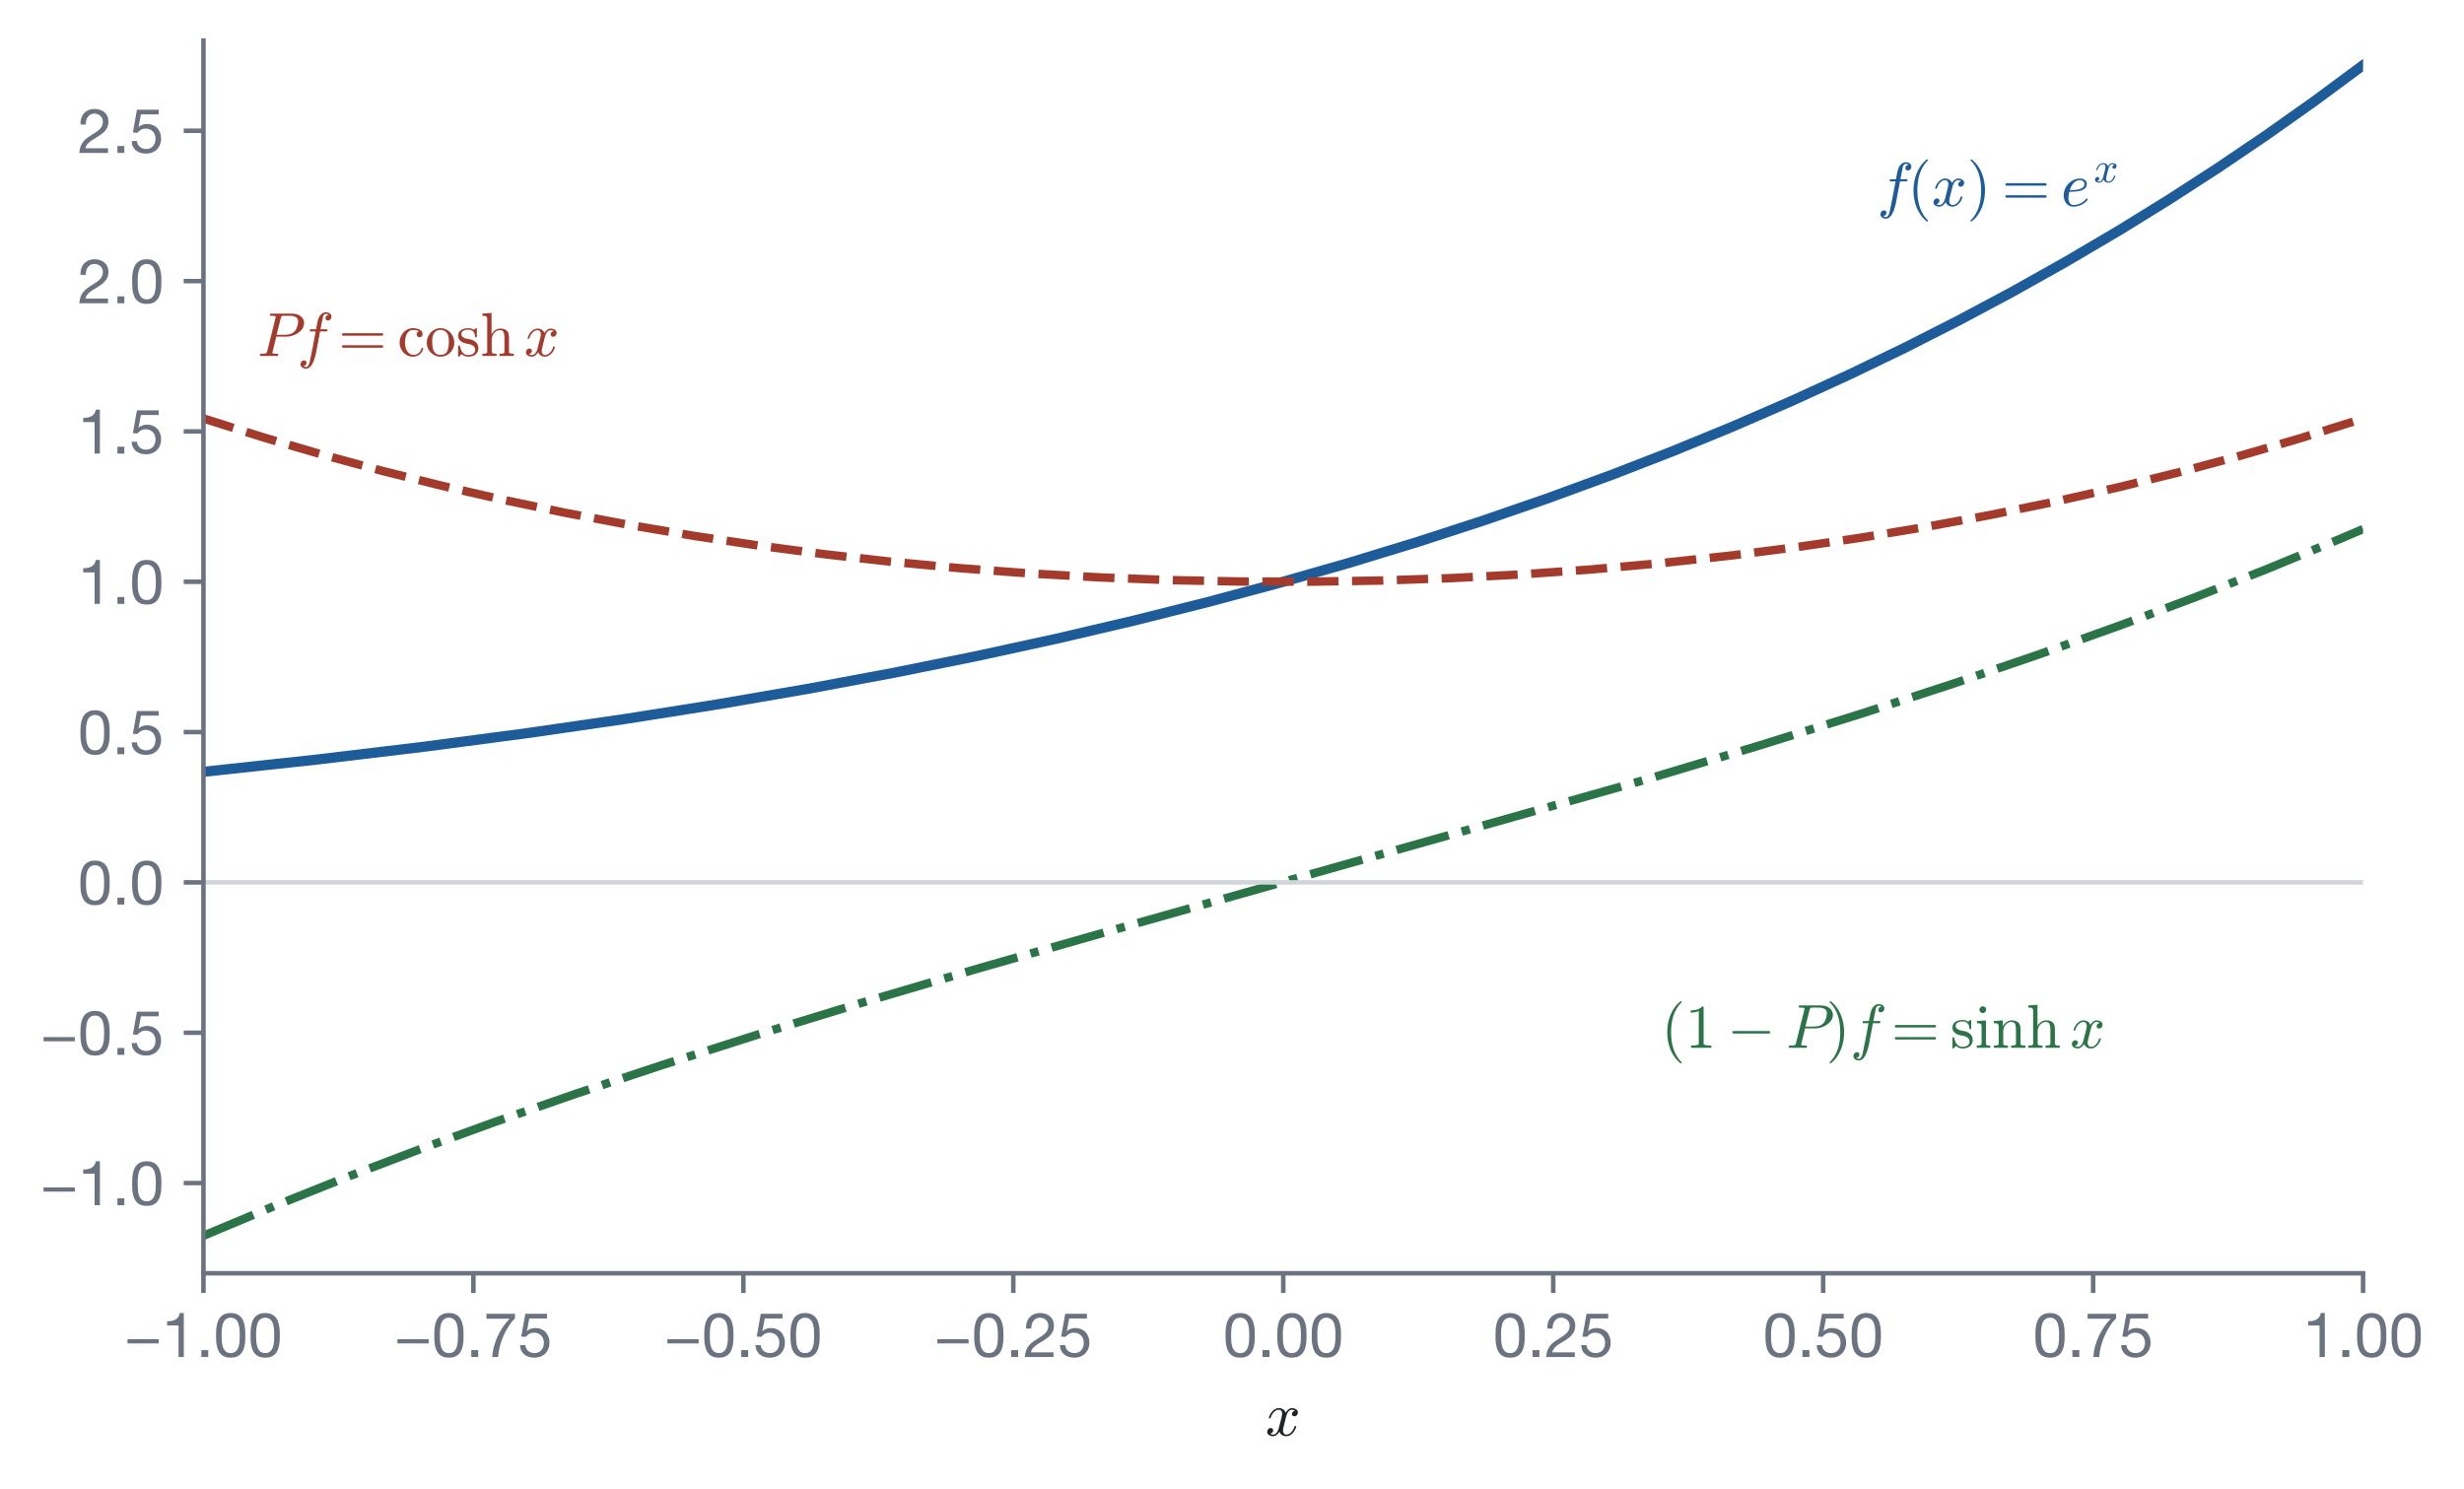
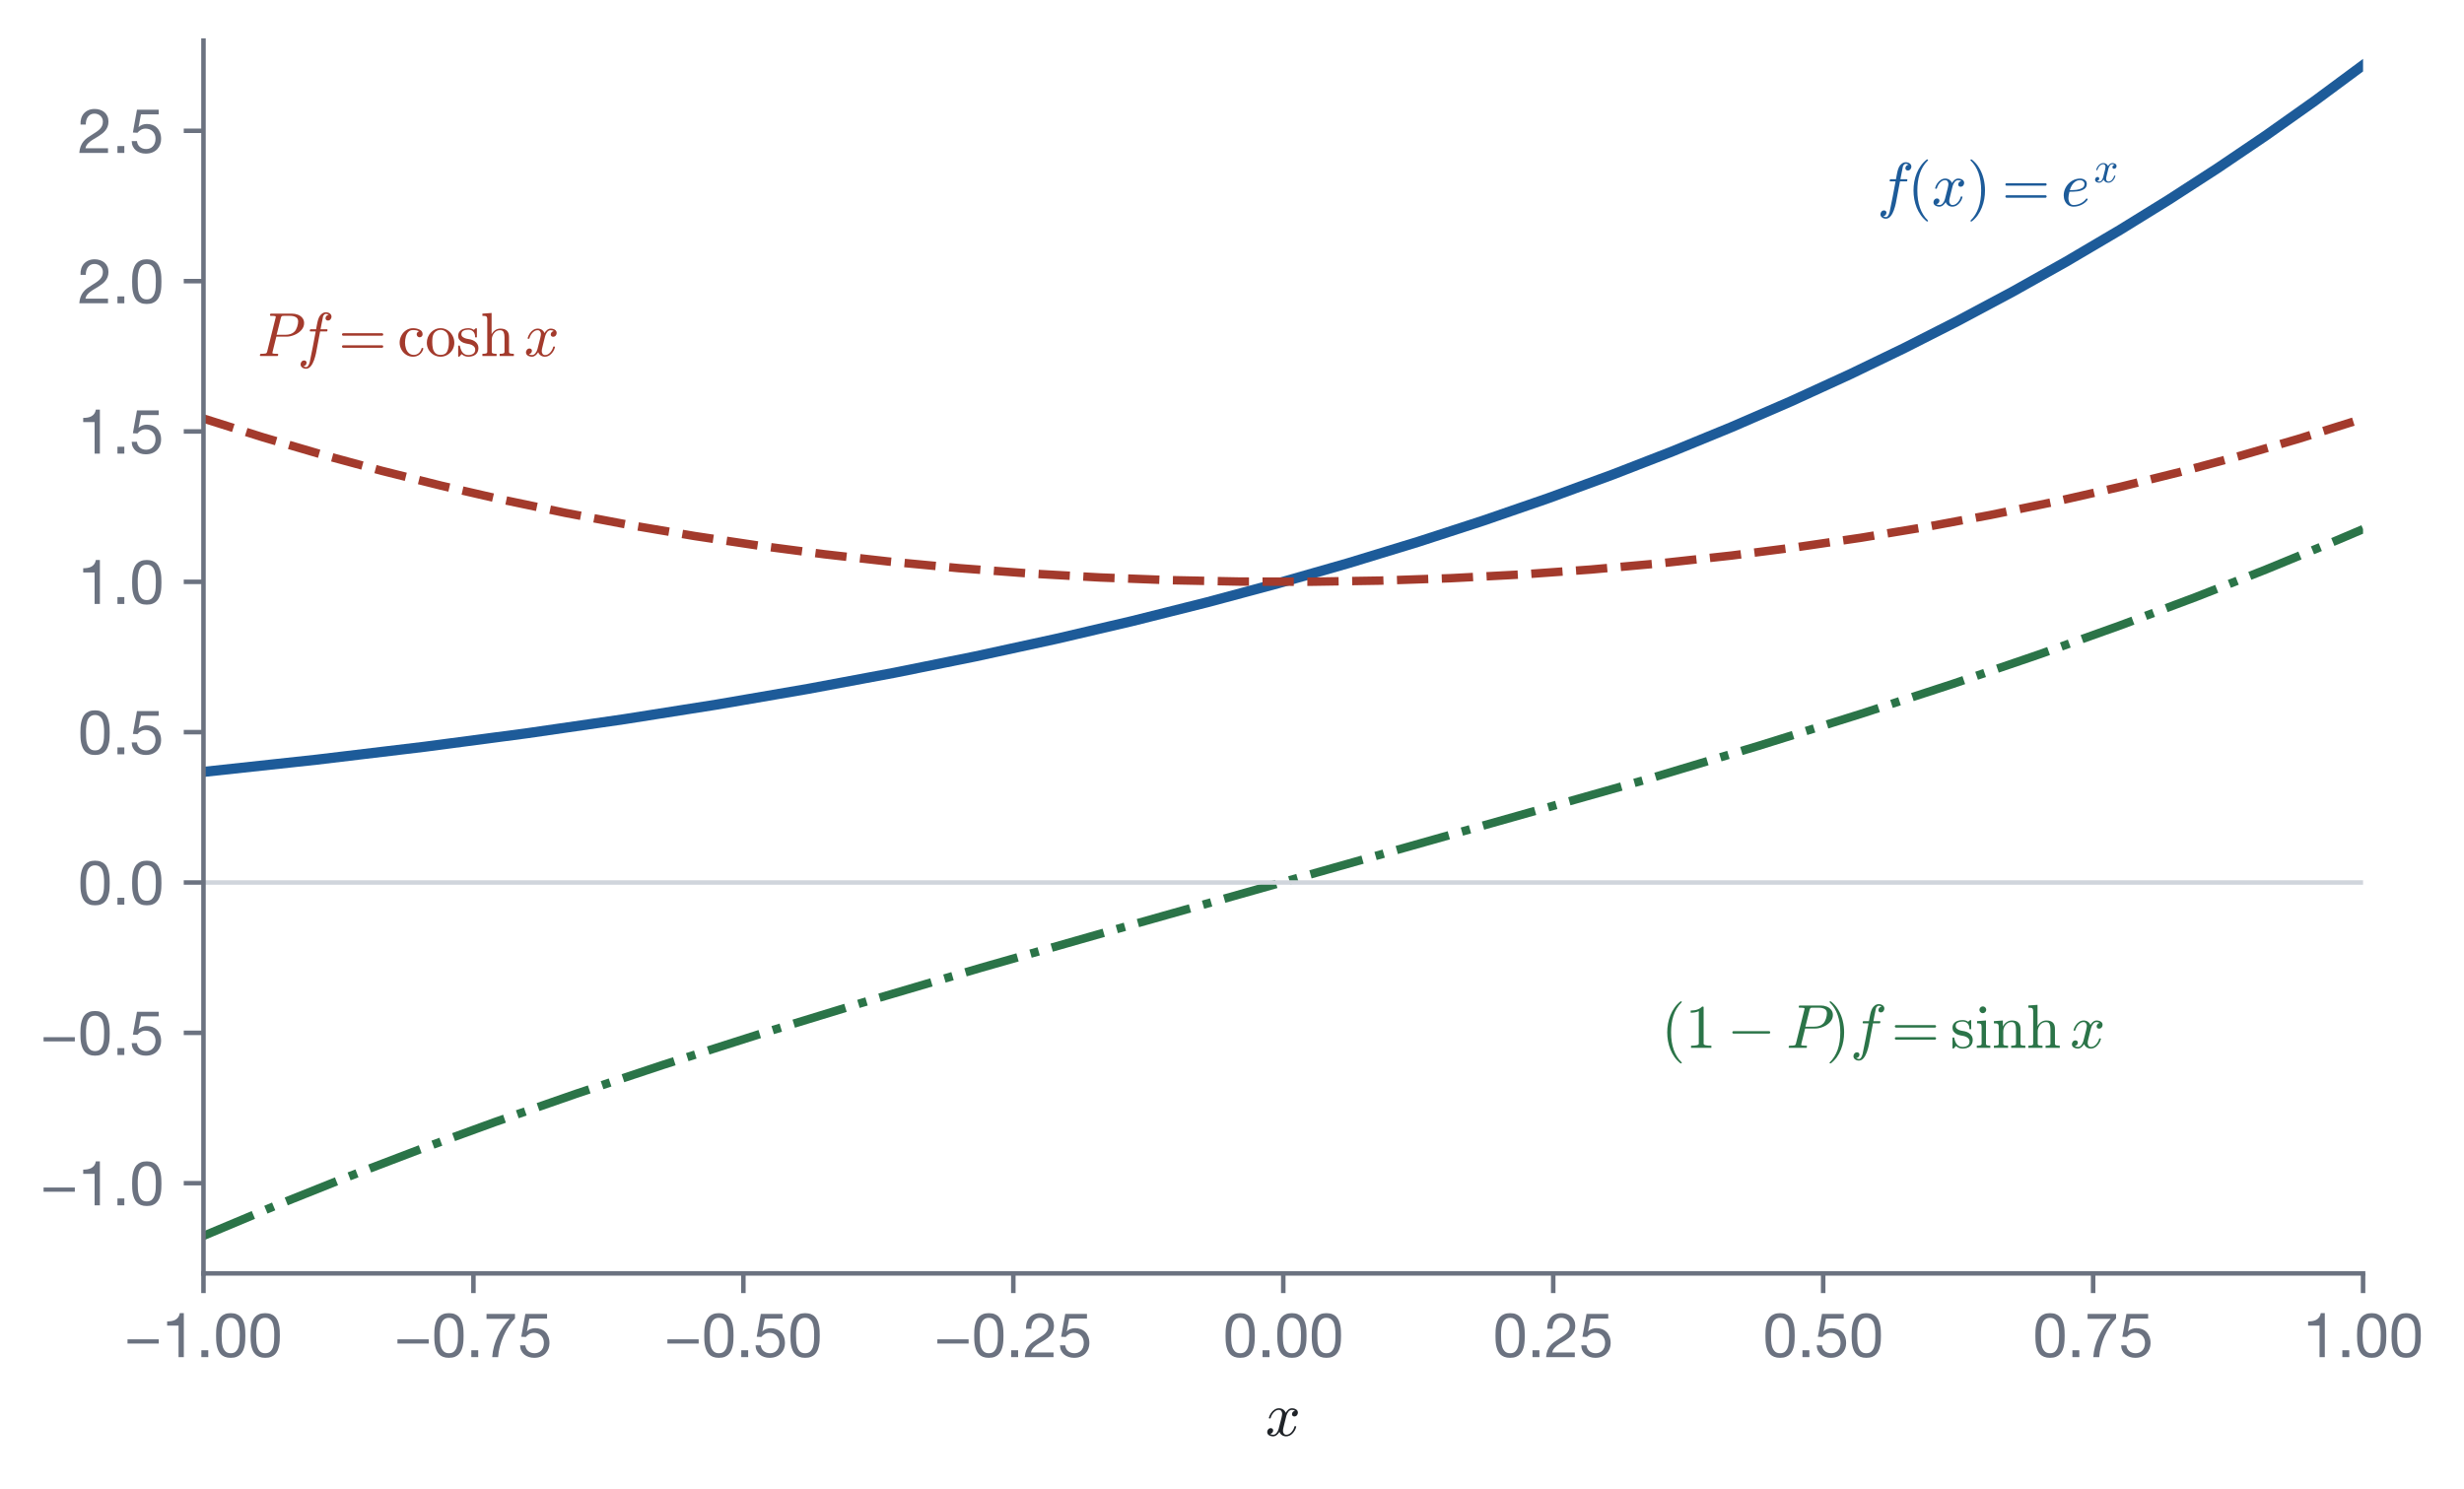
- <svg xmlns="http://www.w3.org/2000/svg" xmlns:xlink="http://www.w3.org/1999/xlink" width="437.05pt" height="264.124pt" viewBox="0 0 437.05 264.124" version="1.1">
+ <svg xmlns="http://www.w3.org/2000/svg" xmlns:xlink="http://www.w3.org/1999/xlink" width="437.005pt" height="264.124pt" viewBox="0 0 437.005 264.124" version="1.1">
  <defs>
    <style type="text/css">*{stroke-linejoin: round; stroke-linecap: butt}</style>
  </defs>
  <g id="figure_1">
    <g id="patch_1">
-       <path d="M 0 264.124  L 437.05 264.124  L 437.05 0  L 0 0  L 0 264.124  z " style="fill: none" />
+       <path d="M 0 264.124  L 437.005 264.124  L 437.005 0  L 0 0  L 0 264.124  z " style="fill: none" />
    </g>
    <g id="axes_1">
      <g id="patch_2">
-         <path d="M 36.088 225.88  L 419.148 225.88  L 419.148 7.2  L 36.088 7.2  L 36.088 225.88  z " style="fill: none" />
+         <path d="M 36.088 225.88  L 419.103 225.88  L 419.103 7.2  L 36.088 7.2  L 36.088 225.88  z " style="fill: none" />
      </g>
      <g id="matplotlib.axis_1">
        <g id="xtick_1">
          <g id="line2d_1">
            <defs>
-               <path id="m3452a5a779" d="M 0 0  L 0 3.5  " style="stroke: #6b7280; stroke-width: 0.8" />
+               <path id="m15d1d4a1ac" d="M 0 0  L 0 3.5  " style="stroke: #6b7280; stroke-width: 0.8" />
            </defs>
            <g>
-               <use xlink:href="#m3452a5a779" x="36.088" y="225.88" style="fill: #6b7280; stroke: #6b7280; stroke-width: 0.8" />
+               <use xlink:href="#m15d1d4a1ac" x="36.088" y="225.88" style="fill: #6b7280; stroke: #6b7280; stroke-width: 0.8" />
            </g>
          </g>
          <g id="text_1">
            <g style="fill: #6b7280" transform="translate(22.08648 240.7347) scale(0.11 -0.11)">
              <defs>
                <path id="HelveticaNeue-2212" d="M 307 1837  L 307 1402  L 3533 1402  L 3533 1837  L 307 1837  z " transform="scale(0.015625)" />
                <path id="HelveticaNeue-31" d="M 2278 0  L 2278 4538  L 1862 4538  Q 1818 4282 1696 4115  Q 1574 3949 1398 3853  Q 1222 3757 1004 3721  Q 787 3686 557 3686  L 557 3251  L 1734 3251  L 1734 0  L 2278 0  z " transform="scale(0.015625)" />
                <path id="HelveticaNeue-2e" d="M 531 710  L 531 0  L 1242 0  L 1242 710  L 531 710  z " transform="scale(0.015625)" />
                <path id="HelveticaNeue-30" d="M 845 2234  Q 845 2400 848 2601  Q 851 2803 880 3004  Q 909 3206 963 3398  Q 1018 3590 1123 3734  Q 1229 3878 1389 3968  Q 1549 4058 1779 4058  Q 2010 4058 2170 3968  Q 2330 3878 2435 3734  Q 2541 3590 2595 3398  Q 2650 3206 2678 3004  Q 2707 2803 2710 2601  Q 2714 2400 2714 2234  Q 2714 1978 2698 1661  Q 2682 1344 2595 1065  Q 2509 787 2317 595  Q 2125 403 1779 403  Q 1434 403 1242 595  Q 1050 787 963 1065  Q 877 1344 861 1661  Q 845 1978 845 2234  z M 269 2227  Q 269 1978 281 1709  Q 294 1440 345 1184  Q 397 928 493 701  Q 589 474 755 301  Q 922 128 1174 29  Q 1427 -70 1779 -70  Q 2138 -70 2387 29  Q 2637 128 2803 301  Q 2970 474 3066 701  Q 3162 928 3213 1184  Q 3264 1440 3277 1709  Q 3290 1978 3290 2227  Q 3290 2477 3277 2745  Q 3264 3014 3213 3270  Q 3162 3526 3066 3756  Q 2970 3987 2803 4160  Q 2637 4333 2384 4435  Q 2131 4538 1779 4538  Q 1427 4538 1174 4435  Q 922 4333 755 4160  Q 589 3987 493 3756  Q 397 3526 345 3270  Q 294 3014 281 2745  Q 269 2477 269 2227  z " transform="scale(0.015625)" />
              </defs>
              <use xlink:href="#HelveticaNeue-2212" />
              <use xlink:href="#HelveticaNeue-31" transform="translate(59.99999 0)" />
              <use xlink:href="#HelveticaNeue-2e" transform="translate(115.6 0)" />
              <use xlink:href="#HelveticaNeue-30" transform="translate(143.4 0)" />
              <use xlink:href="#HelveticaNeue-30" transform="translate(199 0)" />
            </g>
          </g>
        </g>
        <g id="xtick_2">
          <g id="line2d_2">
            <g>
-               <use xlink:href="#m3452a5a779" x="83.971" y="225.88" style="fill: #6b7280; stroke: #6b7280; stroke-width: 0.8" />
+               <use xlink:href="#m15d1d4a1ac" x="83.965" y="225.88" style="fill: #6b7280; stroke: #6b7280; stroke-width: 0.8" />
            </g>
          </g>
          <g id="text_2">
-             <g style="fill: #6b7280" transform="translate(69.96898 240.7347) scale(0.11 -0.11)">
+             <g style="fill: #6b7280" transform="translate(69.96336 240.7347) scale(0.11 -0.11)">
              <defs>
                <path id="HelveticaNeue-37" d="M 3258 3994  L 3258 4461  L 320 4461  L 320 3949  L 2701 3949  Q 2342 3571 2032 3123  Q 1722 2675 1485 2172  Q 1248 1670 1097 1123  Q 947 576 909 0  L 1517 0  Q 1549 531 1696 1094  Q 1843 1658 2076 2189  Q 2310 2720 2611 3187  Q 2912 3654 3258 3994  z " transform="scale(0.015625)" />
                <path id="HelveticaNeue-35" d="M 3008 3981  L 3008 4461  L 768 4461  L 346 2106  L 813 2080  Q 973 2272 1181 2390  Q 1389 2509 1658 2509  Q 1888 2509 2077 2432  Q 2266 2355 2400 2217  Q 2534 2080 2608 1891  Q 2682 1702 2682 1478  Q 2682 1210 2605 1008  Q 2528 806 2397 672  Q 2266 538 2090 470  Q 1914 403 1722 403  Q 1517 403 1347 464  Q 1178 525 1053 637  Q 928 749 854 899  Q 781 1050 768 1222  L 224 1222  Q 230 915 345 672  Q 461 429 659 265  Q 858 102 1117 16  Q 1376 -70 1670 -70  Q 2067 -70 2364 54  Q 2662 179 2860 390  Q 3059 602 3158 874  Q 3258 1146 3258 1434  Q 3258 1824 3142 2115  Q 3027 2406 2828 2601  Q 2630 2797 2361 2893  Q 2093 2989 1792 2989  Q 1562 2989 1328 2909  Q 1094 2829 947 2662  L 934 2675  L 1178 3981  L 3008 3981  z " transform="scale(0.015625)" />
              </defs>
              <use xlink:href="#HelveticaNeue-2212" />
              <use xlink:href="#HelveticaNeue-30" transform="translate(59.99999 0)" />
              <use xlink:href="#HelveticaNeue-2e" transform="translate(115.6 0)" />
              <use xlink:href="#HelveticaNeue-37" transform="translate(143.4 0)" />
              <use xlink:href="#HelveticaNeue-35" transform="translate(199 0)" />
            </g>
          </g>
        </g>
        <g id="xtick_3">
          <g id="line2d_3">
            <g>
-               <use xlink:href="#m3452a5a779" x="131.853" y="225.88" style="fill: #6b7280; stroke: #6b7280; stroke-width: 0.8" />
+               <use xlink:href="#m15d1d4a1ac" x="131.842" y="225.88" style="fill: #6b7280; stroke: #6b7280; stroke-width: 0.8" />
            </g>
          </g>
          <g id="text_3">
-             <g style="fill: #6b7280" transform="translate(117.8515 240.7347) scale(0.11 -0.11)">
+             <g style="fill: #6b7280" transform="translate(117.8402 240.7347) scale(0.11 -0.11)">
              <use xlink:href="#HelveticaNeue-2212" />
              <use xlink:href="#HelveticaNeue-30" transform="translate(59.99999 0)" />
              <use xlink:href="#HelveticaNeue-2e" transform="translate(115.6 0)" />
              <use xlink:href="#HelveticaNeue-35" transform="translate(143.4 0)" />
              <use xlink:href="#HelveticaNeue-30" transform="translate(199 0)" />
            </g>
          </g>
        </g>
        <g id="xtick_4">
          <g id="line2d_4">
            <g>
-               <use xlink:href="#m3452a5a779" x="179.736" y="225.88" style="fill: #6b7280; stroke: #6b7280; stroke-width: 0.8" />
+               <use xlink:href="#m15d1d4a1ac" x="179.719" y="225.88" style="fill: #6b7280; stroke: #6b7280; stroke-width: 0.8" />
            </g>
          </g>
          <g id="text_4">
-             <g style="fill: #6b7280" transform="translate(165.734 240.7347) scale(0.11 -0.11)">
+             <g style="fill: #6b7280" transform="translate(165.7171 240.7347) scale(0.11 -0.11)">
              <defs>
                <path id="HelveticaNeue-32" d="M 282 2931  L 826 2931  Q 819 3136 867 3337  Q 915 3539 1024 3699  Q 1133 3859 1302 3958  Q 1472 4058 1709 4058  Q 1888 4058 2048 4000  Q 2208 3942 2326 3833  Q 2445 3725 2515 3574  Q 2586 3424 2586 3238  Q 2586 3002 2512 2822  Q 2438 2643 2294 2489  Q 2150 2336 1932 2185  Q 1715 2035 1427 1856  Q 1190 1715 972 1555  Q 755 1395 582 1184  Q 410 973 298 688  Q 186 403 154 0  L 3117 0  L 3117 480  L 787 480  Q 826 691 950 854  Q 1075 1018 1251 1158  Q 1427 1299 1638 1424  Q 1850 1549 2061 1677  Q 2272 1811 2470 1958  Q 2669 2106 2822 2288  Q 2976 2470 3069 2700  Q 3162 2931 3162 3232  Q 3162 3552 3050 3795  Q 2938 4038 2746 4201  Q 2554 4365 2294 4451  Q 2035 4538 1741 4538  Q 1382 4538 1100 4416  Q 819 4294 630 4080  Q 442 3866 352 3571  Q 262 3277 282 2931  z " transform="scale(0.015625)" />
              </defs>
              <use xlink:href="#HelveticaNeue-2212" />
              <use xlink:href="#HelveticaNeue-30" transform="translate(59.99999 0)" />
              <use xlink:href="#HelveticaNeue-2e" transform="translate(115.6 0)" />
              <use xlink:href="#HelveticaNeue-32" transform="translate(143.4 0)" />
              <use xlink:href="#HelveticaNeue-35" transform="translate(199 0)" />
            </g>
          </g>
        </g>
        <g id="xtick_5">
          <g id="line2d_5">
            <g>
-               <use xlink:href="#m3452a5a779" x="227.618" y="225.88" style="fill: #6b7280; stroke: #6b7280; stroke-width: 0.8" />
+               <use xlink:href="#m15d1d4a1ac" x="227.596" y="225.88" style="fill: #6b7280; stroke: #6b7280; stroke-width: 0.8" />
            </g>
          </g>
          <g id="text_5">
-             <g style="fill: #6b7280" transform="translate(216.9165 240.7347) scale(0.11 -0.11)">
+             <g style="fill: #6b7280" transform="translate(216.894 240.7347) scale(0.11 -0.11)">
              <use xlink:href="#HelveticaNeue-30" />
              <use xlink:href="#HelveticaNeue-2e" transform="translate(55.59999 0)" />
              <use xlink:href="#HelveticaNeue-30" transform="translate(83.39998 0)" />
              <use xlink:href="#HelveticaNeue-30" transform="translate(139 0)" />
            </g>
          </g>
        </g>
        <g id="xtick_6">
          <g id="line2d_6">
            <g>
-               <use xlink:href="#m3452a5a779" x="275.501" y="225.88" style="fill: #6b7280; stroke: #6b7280; stroke-width: 0.8" />
+               <use xlink:href="#m15d1d4a1ac" x="275.473" y="225.88" style="fill: #6b7280; stroke: #6b7280; stroke-width: 0.8" />
            </g>
          </g>
          <g id="text_6">
-             <g style="fill: #6b7280" transform="translate(264.799 240.7347) scale(0.11 -0.11)">
+             <g style="fill: #6b7280" transform="translate(264.7709 240.7347) scale(0.11 -0.11)">
              <use xlink:href="#HelveticaNeue-30" />
              <use xlink:href="#HelveticaNeue-2e" transform="translate(55.59999 0)" />
              <use xlink:href="#HelveticaNeue-32" transform="translate(83.39998 0)" />
              <use xlink:href="#HelveticaNeue-35" transform="translate(139 0)" />
            </g>
          </g>
        </g>
        <g id="xtick_7">
          <g id="line2d_7">
            <g>
-               <use xlink:href="#m3452a5a779" x="323.383" y="225.88" style="fill: #6b7280; stroke: #6b7280; stroke-width: 0.8" />
+               <use xlink:href="#m15d1d4a1ac" x="323.35" y="225.88" style="fill: #6b7280; stroke: #6b7280; stroke-width: 0.8" />
            </g>
          </g>
          <g id="text_7">
-             <g style="fill: #6b7280" transform="translate(312.6815 240.7347) scale(0.11 -0.11)">
+             <g style="fill: #6b7280" transform="translate(312.6477 240.7347) scale(0.11 -0.11)">
              <use xlink:href="#HelveticaNeue-30" />
              <use xlink:href="#HelveticaNeue-2e" transform="translate(55.59999 0)" />
              <use xlink:href="#HelveticaNeue-35" transform="translate(83.39998 0)" />
              <use xlink:href="#HelveticaNeue-30" transform="translate(139 0)" />
            </g>
          </g>
        </g>
        <g id="xtick_8">
          <g id="line2d_8">
            <g>
-               <use xlink:href="#m3452a5a779" x="371.266" y="225.88" style="fill: #6b7280; stroke: #6b7280; stroke-width: 0.8" />
+               <use xlink:href="#m15d1d4a1ac" x="371.226" y="225.88" style="fill: #6b7280; stroke: #6b7280; stroke-width: 0.8" />
            </g>
          </g>
          <g id="text_8">
-             <g style="fill: #6b7280" transform="translate(360.564 240.7347) scale(0.11 -0.11)">
+             <g style="fill: #6b7280" transform="translate(360.5246 240.7347) scale(0.11 -0.11)">
              <use xlink:href="#HelveticaNeue-30" />
              <use xlink:href="#HelveticaNeue-2e" transform="translate(55.59999 0)" />
              <use xlink:href="#HelveticaNeue-37" transform="translate(83.39998 0)" />
              <use xlink:href="#HelveticaNeue-35" transform="translate(139 0)" />
            </g>
          </g>
        </g>
        <g id="xtick_9">
          <g id="line2d_9">
            <g>
-               <use xlink:href="#m3452a5a779" x="419.148" y="225.88" style="fill: #6b7280; stroke: #6b7280; stroke-width: 0.8" />
+               <use xlink:href="#m15d1d4a1ac" x="419.103" y="225.88" style="fill: #6b7280; stroke: #6b7280; stroke-width: 0.8" />
            </g>
          </g>
          <g id="text_9">
-             <g style="fill: #6b7280" transform="translate(408.4465 240.7347) scale(0.11 -0.11)">
+             <g style="fill: #6b7280" transform="translate(408.4015 240.7347) scale(0.11 -0.11)">
              <use xlink:href="#HelveticaNeue-31" />
              <use xlink:href="#HelveticaNeue-2e" transform="translate(55.59999 0)" />
              <use xlink:href="#HelveticaNeue-30" transform="translate(83.39998 0)" />
              <use xlink:href="#HelveticaNeue-30" transform="translate(139 0)" />
            </g>
          </g>
        </g>
        <g id="text_10">
-           <g style="fill: #1f2328" transform="translate(224.4283 254.7567) scale(0.11 -0.11)">
+           <g style="fill: #1f2328" transform="translate(224.4058 254.7567) scale(0.11 -0.11)">
            <defs>
              <path id="Cmmi10-78" d="M 500 184  Q 613 97 819 97  Q 1019 97 1172 289  Q 1325 481 1381 709  L 1672 1844  Q 1741 2153 1741 2266  Q 1741 2425 1652 2544  Q 1563 2663 1403 2663  Q 1200 2663 1022 2536  Q 844 2409 722 2214  Q 600 2019 550 1819  Q 538 1778 500 1778  L 422 1778  Q 372 1778 372 1838  L 372 1856  Q 434 2094 584 2320  Q 734 2547 951 2687  Q 1169 2828 1416 2828  Q 1650 2828 1839 2703  Q 2028 2578 2106 2363  Q 2216 2559 2386 2693  Q 2556 2828 2759 2828  Q 2897 2828 3040 2779  Q 3184 2731 3275 2631  Q 3366 2531 3366 2381  Q 3366 2219 3261 2101  Q 3156 1984 2994 1984  Q 2891 1984 2822 2050  Q 2753 2116 2753 2216  Q 2753 2350 2845 2451  Q 2938 2553 3066 2572  Q 2950 2663 2747 2663  Q 2541 2663 2389 2472  Q 2238 2281 2175 2047  L 1894 916  Q 1825 659 1825 494  Q 1825 331 1917 214  Q 2009 97 2163 97  Q 2463 97 2698 361  Q 2934 625 3009 941  Q 3022 978 3059 978  L 3138 978  Q 3163 978 3178 961  Q 3194 944 3194 922  Q 3194 916 3188 903  Q 3097 522 2806 225  Q 2516 -72 2150 -72  Q 1916 -72 1727 54  Q 1538 181 1459 397  Q 1359 209 1182 68  Q 1006 -72 806 -72  Q 669 -72 523 -23  Q 378 25 287 125  Q 197 225 197 378  Q 197 528 301 651  Q 406 775 563 775  Q 669 775 741 711  Q 813 647 813 544  Q 813 409 723 309  Q 634 209 500 184  z " transform="scale(0.015625)" />
            </defs>
            <use xlink:href="#Cmmi10-78" transform="translate(0 0.8125)" />
          </g>
        </g>
      </g>
      <g id="matplotlib.axis_2">
        <g id="ytick_1">
          <g id="line2d_10">
            <defs>
-               <path id="m0a399774ba" d="M 0 0  L -3.5 0  " style="stroke: #6b7280; stroke-width: 0.8" />
+               <path id="mdf90373b61" d="M 0 0  L -3.5 0  " style="stroke: #6b7280; stroke-width: 0.8" />
            </defs>
            <g>
-               <use xlink:href="#m0a399774ba" x="36.088" y="209.879" style="fill: #6b7280; stroke: #6b7280; stroke-width: 0.8" />
+               <use xlink:href="#mdf90373b61" x="36.088" y="209.879" style="fill: #6b7280; stroke: #6b7280; stroke-width: 0.8" />
            </g>
          </g>
          <g id="text_11">
            <g style="fill: #6b7280" transform="translate(7.2 213.8064) scale(0.11 -0.11)">
              <use xlink:href="#HelveticaNeue-2212" />
              <use xlink:href="#HelveticaNeue-31" transform="translate(59.99999 0)" />
              <use xlink:href="#HelveticaNeue-2e" transform="translate(115.6 0)" />
              <use xlink:href="#HelveticaNeue-30" transform="translate(143.4 0)" />
            </g>
          </g>
        </g>
        <g id="ytick_2">
          <g id="line2d_11">
            <g>
-               <use xlink:href="#m0a399774ba" x="36.088" y="183.211" style="fill: #6b7280; stroke: #6b7280; stroke-width: 0.8" />
+               <use xlink:href="#mdf90373b61" x="36.088" y="183.211" style="fill: #6b7280; stroke: #6b7280; stroke-width: 0.8" />
            </g>
          </g>
          <g id="text_12">
            <g style="fill: #6b7280" transform="translate(7.2 187.1381) scale(0.11 -0.11)">
              <use xlink:href="#HelveticaNeue-2212" />
              <use xlink:href="#HelveticaNeue-30" transform="translate(59.99999 0)" />
              <use xlink:href="#HelveticaNeue-2e" transform="translate(115.6 0)" />
              <use xlink:href="#HelveticaNeue-35" transform="translate(143.4 0)" />
            </g>
          </g>
        </g>
        <g id="ytick_3">
          <g id="line2d_12">
            <g>
-               <use xlink:href="#m0a399774ba" x="36.088" y="156.542" style="fill: #6b7280; stroke: #6b7280; stroke-width: 0.8" />
+               <use xlink:href="#mdf90373b61" x="36.088" y="156.542" style="fill: #6b7280; stroke: #6b7280; stroke-width: 0.8" />
            </g>
          </g>
          <g id="text_13">
            <g style="fill: #6b7280" transform="translate(13.8 160.4698) scale(0.11 -0.11)">
              <use xlink:href="#HelveticaNeue-30" />
              <use xlink:href="#HelveticaNeue-2e" transform="translate(55.59999 0)" />
              <use xlink:href="#HelveticaNeue-30" transform="translate(83.39998 0)" />
            </g>
          </g>
        </g>
        <g id="ytick_4">
          <g id="line2d_13">
            <g>
-               <use xlink:href="#m0a399774ba" x="36.088" y="129.874" style="fill: #6b7280; stroke: #6b7280; stroke-width: 0.8" />
+               <use xlink:href="#mdf90373b61" x="36.088" y="129.874" style="fill: #6b7280; stroke: #6b7280; stroke-width: 0.8" />
            </g>
          </g>
          <g id="text_14">
            <g style="fill: #6b7280" transform="translate(13.8 133.8015) scale(0.11 -0.11)">
              <use xlink:href="#HelveticaNeue-30" />
              <use xlink:href="#HelveticaNeue-2e" transform="translate(55.59999 0)" />
              <use xlink:href="#HelveticaNeue-35" transform="translate(83.39998 0)" />
            </g>
          </g>
        </g>
        <g id="ytick_5">
          <g id="line2d_14">
            <g>
-               <use xlink:href="#m0a399774ba" x="36.088" y="103.206" style="fill: #6b7280; stroke: #6b7280; stroke-width: 0.8" />
+               <use xlink:href="#mdf90373b61" x="36.088" y="103.206" style="fill: #6b7280; stroke: #6b7280; stroke-width: 0.8" />
            </g>
          </g>
          <g id="text_15">
            <g style="fill: #6b7280" transform="translate(13.8 107.1332) scale(0.11 -0.11)">
              <use xlink:href="#HelveticaNeue-31" />
              <use xlink:href="#HelveticaNeue-2e" transform="translate(55.59999 0)" />
              <use xlink:href="#HelveticaNeue-30" transform="translate(83.39998 0)" />
            </g>
          </g>
        </g>
        <g id="ytick_6">
          <g id="line2d_15">
            <g>
-               <use xlink:href="#m0a399774ba" x="36.088" y="76.538" style="fill: #6b7280; stroke: #6b7280; stroke-width: 0.8" />
+               <use xlink:href="#mdf90373b61" x="36.088" y="76.538" style="fill: #6b7280; stroke: #6b7280; stroke-width: 0.8" />
            </g>
          </g>
          <g id="text_16">
            <g style="fill: #6b7280" transform="translate(13.8 80.46491) scale(0.11 -0.11)">
              <use xlink:href="#HelveticaNeue-31" />
              <use xlink:href="#HelveticaNeue-2e" transform="translate(55.59999 0)" />
              <use xlink:href="#HelveticaNeue-35" transform="translate(83.39998 0)" />
            </g>
          </g>
        </g>
        <g id="ytick_7">
          <g id="line2d_16">
            <g>
-               <use xlink:href="#m0a399774ba" x="36.088" y="49.869" style="fill: #6b7280; stroke: #6b7280; stroke-width: 0.8" />
+               <use xlink:href="#mdf90373b61" x="36.088" y="49.869" style="fill: #6b7280; stroke: #6b7280; stroke-width: 0.8" />
            </g>
          </g>
          <g id="text_17">
            <g style="fill: #6b7280" transform="translate(13.8 53.79661) scale(0.11 -0.11)">
              <use xlink:href="#HelveticaNeue-32" />
              <use xlink:href="#HelveticaNeue-2e" transform="translate(55.59999 0)" />
              <use xlink:href="#HelveticaNeue-30" transform="translate(83.39998 0)" />
            </g>
          </g>
        </g>
        <g id="ytick_8">
          <g id="line2d_17">
            <g>
-               <use xlink:href="#m0a399774ba" x="36.088" y="23.201" style="fill: #6b7280; stroke: #6b7280; stroke-width: 0.8" />
+               <use xlink:href="#mdf90373b61" x="36.088" y="23.201" style="fill: #6b7280; stroke: #6b7280; stroke-width: 0.8" />
            </g>
          </g>
          <g id="text_18">
            <g style="fill: #6b7280" transform="translate(13.8 27.12832) scale(0.11 -0.11)">
              <use xlink:href="#HelveticaNeue-32" />
              <use xlink:href="#HelveticaNeue-2e" transform="translate(55.59999 0)" />
              <use xlink:href="#HelveticaNeue-35" transform="translate(83.39998 0)" />
            </g>
          </g>
        </g>
      </g>
      <g id="line2d_18">
-         <path d="M 36.088 136.921  L 56.199 134.749  L 75.352 132.457  L 93.547 130.056  L 110.785 127.562  L 127.065 124.991  L 143.345 122.192  L 158.667 119.331  L 173.032 116.433  L 187.397 113.309  L 200.804 110.174  L 214.211 106.812  L 226.661 103.472  L 239.11 99.908  L 251.56 96.104  L 263.051 92.367  L 274.543 88.398  L 286.035 84.185  L 296.569 80.094  L 307.103 75.771  L 317.637 71.204  L 328.172 66.379  L 337.748 61.756  L 347.325 56.897  L 356.901 51.788  L 366.478 46.417  L 376.054 40.77  L 384.673 35.442  L 393.292 29.868  L 401.911 24.037  L 410.529 17.938  L 419.148 11.559  L 419.148 11.559  " clip-path="url(#p2cb459c43c)" style="fill: none; stroke: #1d5b99; stroke-width: 1.8; stroke-linecap: square" />
+         <path d="M 36.088 136.921  L 56.197 134.749  L 75.347 132.457  L 93.541 130.056  L 110.776 127.562  L 127.054 124.991  L 143.332 122.192  L 158.653 119.331  L 173.016 116.433  L 187.379 113.309  L 200.785 110.174  L 214.19 106.812  L 226.638 103.472  L 239.086 99.908  L 251.534 96.104  L 263.025 92.367  L 274.515 88.398  L 286.006 84.185  L 296.538 80.094  L 307.071 75.771  L 317.604 71.204  L 328.137 66.379  L 337.713 61.756  L 347.288 56.897  L 356.863 51.788  L 366.439 46.417  L 376.014 40.77  L 384.632 35.442  L 393.25 29.868  L 401.868 24.037  L 410.485 17.938  L 419.103 11.559  L 419.103 11.559  " clip-path="url(#p57e13760d3)" style="fill: none; stroke: #1d5b99; stroke-width: 1.8; stroke-linecap: square" />
      </g>
      <g id="line2d_19">
-         <path d="M 36.088 74.24  L 46.622 77.564  L 57.157 80.65  L 67.691 83.506  L 78.225 86.141  L 88.759 88.563  L 100.251 90.971  L 111.743 93.143  L 123.234 95.087  L 134.726 96.809  L 146.218 98.316  L 157.71 99.613  L 170.159 100.788  L 182.609 101.726  L 195.058 102.433  L 207.508 102.912  L 219.957 103.163  L 232.407 103.189  L 244.856 102.99  L 257.305 102.564  L 269.755 101.91  L 282.204 101.025  L 294.654 99.906  L 307.103 98.547  L 318.595 97.075  L 330.087 95.389  L 341.579 93.483  L 353.07 91.35  L 364.562 88.982  L 376.054 86.37  L 386.588 83.755  L 397.122 80.919  L 407.656 77.855  L 418.191 74.552  L 419.148 74.24  L 419.148 74.24  " clip-path="url(#p2cb459c43c)" style="fill: none; stroke-dasharray: 5.55,2.4; stroke-dashoffset: 0; stroke: #a33a2c; stroke-width: 1.5" />
+         <path d="M 36.088 74.24  L 46.621 77.564  L 57.154 80.65  L 67.687 83.506  L 78.22 86.141  L 88.753 88.563  L 100.243 90.971  L 111.734 93.143  L 123.224 95.087  L 134.715 96.809  L 146.205 98.316  L 157.696 99.613  L 170.144 100.788  L 182.592 101.726  L 195.04 102.433  L 207.487 102.912  L 219.935 103.163  L 232.383 103.189  L 244.831 102.99  L 257.279 102.564  L 269.727 101.91  L 282.175 101.025  L 294.623 99.906  L 307.071 98.547  L 318.562 97.075  L 330.052 95.389  L 341.543 93.483  L 353.033 91.35  L 364.524 88.982  L 376.014 86.37  L 386.547 83.755  L 397.08 80.919  L 407.613 77.855  L 418.146 74.552  L 419.103 74.24  L 419.103 74.24  " clip-path="url(#p57e13760d3)" style="fill: none; stroke-dasharray: 5.55,2.4; stroke-dashoffset: 0; stroke: #a33a2c; stroke-width: 1.5" />
      </g>
      <g id="line2d_20">
-         <path d="M 36.088 219.224  L 48.538 214.003  L 60.987 209.025  L 74.394 203.911  L 87.801 199.03  L 102.166 194.03  L 117.489 188.929  L 134.726 183.437  L 152.922 177.875  L 173.99 171.673  L 199.846 164.303  L 291.781 138.339  L 311.891 132.31  L 330.087 126.627  L 346.367 121.314  L 361.689 116.082  L 376.054 110.943  L 389.461 105.915  L 401.911 101.024  L 414.36 95.899  L 419.148 93.861  L 419.148 93.861  " clip-path="url(#p2cb459c43c)" style="fill: none; stroke-dasharray: 9.6,2.4,1.5,2.4; stroke-dashoffset: 0; stroke: #2b7448; stroke-width: 1.5" />
+         <path d="M 36.088 219.224  L 48.536 214.003  L 60.984 209.025  L 74.39 203.911  L 87.795 199.03  L 102.158 194.03  L 117.479 188.929  L 134.715 183.437  L 152.908 177.875  L 173.974 171.673  L 199.827 164.303  L 291.751 138.339  L 311.859 132.31  L 330.052 126.627  L 346.33 121.314  L 361.651 116.082  L 376.014 110.943  L 389.42 105.915  L 401.868 101.024  L 414.316 95.899  L 419.103 93.861  L 419.103 93.861  " clip-path="url(#p57e13760d3)" style="fill: none; stroke-dasharray: 9.6,2.4,1.5,2.4; stroke-dashoffset: 0; stroke: #2b7448; stroke-width: 1.5" />
      </g>
      <g id="line2d_21">
-         <path d="M 36.088 156.542  L 419.148 156.542  " clip-path="url(#p2cb459c43c)" style="fill: none; stroke: #d0d5dc; stroke-width: 0.8; stroke-linecap: square" />
+         <path d="M 36.088 156.542  L 419.103 156.542  " clip-path="url(#p57e13760d3)" style="fill: none; stroke: #d0d5dc; stroke-width: 0.8; stroke-linecap: square" />
      </g>
      <g id="patch_3">
        <path d="M 36.088 225.88  L 36.088 7.2  " style="fill: none; stroke: #6b7280; stroke-width: 0.8; stroke-linejoin: miter; stroke-linecap: square" />
      </g>
      <g id="patch_4">
-         <path d="M 36.088 225.88  L 419.148 225.88  " style="fill: none; stroke: #6b7280; stroke-width: 0.8; stroke-linejoin: miter; stroke-linecap: square" />
+         <path d="M 36.088 225.88  L 419.103 225.88  " style="fill: none; stroke: #6b7280; stroke-width: 0.8; stroke-linejoin: miter; stroke-linecap: square" />
      </g>
      <g id="text_19">
-         <g style="fill: #1d5b99" transform="translate(332.9598 36.53512) scale(0.11 -0.11)">
+         <g style="fill: #1d5b99" transform="translate(332.9249 36.53512) scale(0.11 -0.11)">
          <defs>
            <path id="Cmmi10-66" d="M 622 -1056  Q 741 -1147 909 -1147  Q 1138 -1147 1281 -641  Q 1341 -397 1606 966  L 1900 2534  L 1350 2534  Q 1288 2534 1288 2619  Q 1313 2759 1369 2759  L 1941 2759  L 2016 3175  Q 2053 3369 2084 3508  Q 2116 3647 2152 3765  Q 2188 3884 2259 4031  Q 2369 4241 2555 4377  Q 2741 4513 2956 4513  Q 3097 4513 3230 4461  Q 3363 4409 3447 4306  Q 3531 4203 3531 4063  Q 3531 3900 3423 3779  Q 3316 3659 3163 3659  Q 3059 3659 2986 3723  Q 2913 3788 2913 3891  Q 2913 4031 3008 4136  Q 3103 4241 3244 4256  Q 3125 4347 2950 4347  Q 2853 4347 2767 4256  Q 2681 4166 2656 4063  Q 2616 3900 2478 3181  L 2400 2759  L 3059 2759  Q 3122 2759 3122 2675  Q 3119 2659 3109 2620  Q 3100 2581 3083 2557  Q 3066 2534 3041 2534  L 2356 2534  L 2059 972  Q 2003 631 1929 279  Q 1856 -72 1723 -442  Q 1591 -813 1384 -1063  Q 1178 -1313 897 -1313  Q 681 -1313 511 -1189  Q 341 -1066 341 -863  Q 341 -700 445 -579  Q 550 -459 709 -459  Q 816 -459 887 -523  Q 959 -588 959 -691  Q 959 -828 857 -942  Q 756 -1056 622 -1056  z " transform="scale(0.015625)" />
            <path id="Cmr10-28" d="M 1984 -1588  Q 1628 -1306 1370 -942  Q 1113 -578 948 -165  Q 784 247 703 697  Q 622 1147 622 1600  Q 622 2059 703 2509  Q 784 2959 951 3375  Q 1119 3791 1378 4153  Q 1638 4516 1984 4788  Q 1984 4800 2016 4800  L 2075 4800  Q 2094 4800 2109 4783  Q 2125 4766 2125 4744  Q 2125 4716 2113 4703  Q 1800 4397 1592 4047  Q 1384 3697 1257 3301  Q 1131 2906 1075 2482  Q 1019 2059 1019 1600  Q 1019 -434 2106 -1491  Q 2125 -1509 2125 -1544  Q 2125 -1559 2108 -1579  Q 2091 -1600 2075 -1600  L 2016 -1600  Q 1984 -1600 1984 -1588  z " transform="scale(0.015625)" />
            <path id="Cmr10-29" d="M 416 -1600  Q 359 -1600 359 -1544  Q 359 -1516 372 -1503  Q 1466 -434 1466 1600  Q 1466 3634 384 4691  Q 359 4706 359 4744  Q 359 4766 376 4783  Q 394 4800 416 4800  L 475 4800  Q 494 4800 506 4788  Q 966 4425 1272 3906  Q 1578 3388 1720 2800  Q 1863 2213 1863 1600  Q 1863 1147 1786 708  Q 1709 269 1542 -157  Q 1375 -584 1119 -945  Q 863 -1306 506 -1588  Q 494 -1600 475 -1600  L 416 -1600  z " transform="scale(0.015625)" />
            <path id="Cmr10-3d" d="M 481 850  Q 428 850 393 890  Q 359 931 359 978  Q 359 1031 393 1068  Q 428 1106 481 1106  L 4500 1106  Q 4547 1106 4581 1068  Q 4616 1031 4616 978  Q 4616 931 4581 890  Q 4547 850 4500 850  L 481 850  z M 481 2094  Q 428 2094 393 2131  Q 359 2169 359 2222  Q 359 2269 393 2309  Q 428 2350 481 2350  L 4500 2350  Q 4547 2350 4581 2309  Q 4616 2269 4616 2222  Q 4616 2169 4581 2131  Q 4547 2094 4500 2094  L 481 2094  z " transform="scale(0.015625)" />
            <path id="Cmmi10-65" d="M 1288 -72  Q 981 -72 751 87  Q 522 247 401 517  Q 281 788 281 1088  Q 281 1544 511 1945  Q 741 2347 1134 2587  Q 1528 2828 1978 2828  Q 2253 2828 2458 2686  Q 2663 2544 2663 2278  Q 2663 1909 2369 1729  Q 2075 1550 1706 1508  Q 1338 1466 891 1466  L 872 1466  Q 769 1084 769 813  Q 769 528 900 312  Q 1031 97 1300 97  Q 1681 97 2032 272  Q 2384 447 2606 756  Q 2625 775 2656 775  Q 2688 775 2720 739  Q 2753 703 2753 672  Q 2753 647 2741 634  Q 2506 306 2109 117  Q 1713 -72 1288 -72  z M 909 1631  Q 1281 1631 1597 1665  Q 1913 1700 2169 1839  Q 2425 1978 2425 2272  Q 2425 2391 2359 2480  Q 2294 2569 2189 2616  Q 2084 2663 1972 2663  Q 1700 2663 1483 2516  Q 1266 2369 1125 2133  Q 984 1897 909 1631  z " transform="scale(0.015625)" />
          </defs>
          <use xlink:href="#Cmmi10-66" />
          <use xlink:href="#Cmr10-28" transform="translate(48.87695 0)" />
          <use xlink:href="#Cmmi10-78" transform="translate(87.69531 0)" />
          <use xlink:href="#Cmr10-29" transform="translate(144.7754 0)" />
          <use xlink:href="#Cmr10-3d" transform="translate(201.1523 0)" />
          <use xlink:href="#Cmmi10-65" transform="translate(296.3965 0)" />
          <use xlink:href="#Cmmi10-78" transform="translate(349.1841 38.26406) scale(0.7)" />
        </g>
      </g>
      <g id="text_20">
-         <g style="fill: #a33a2c" transform="translate(45.66478 63.20341) scale(0.11 -0.11)">
+         <g style="fill: #a33a2c" transform="translate(45.66366 63.20341) scale(0.11 -0.11)">
          <defs>
            <path id="Cmmi10-50" d="M 313 0  Q 250 0 250 84  Q 253 100 262 139  Q 272 178 289 201  Q 306 225 331 225  Q 722 225 878 269  Q 959 297 997 441  L 1875 3956  Q 1888 4019 1888 4044  Q 1888 4113 1813 4122  Q 1691 4147 1350 4147  Q 1288 4147 1288 4231  Q 1291 4247 1300 4286  Q 1309 4325 1326 4348  Q 1344 4372 1369 4372  L 3578 4372  Q 3881 4372 4165 4264  Q 4450 4156 4631 3934  Q 4813 3713 4813 3397  Q 4813 2991 4527 2672  Q 4241 2353 3814 2175  Q 3388 1997 2988 1997  L 1947 1997  L 1556 416  Q 1544 353 1544 325  Q 1544 300 1551 283  Q 1559 266 1573 261  Q 1588 256 1619 250  Q 1741 225 2081 225  Q 2144 225 2144 141  Q 2122 50 2109 25  Q 2097 0 2034 0  L 313 0  z M 1978 2188  L 2875 2188  Q 3497 2188 3822 2522  Q 3988 2688 4092 3000  Q 4197 3313 4197 3566  Q 4197 3881 3956 4014  Q 3716 4147 3359 4147  L 2747 4147  Q 2572 4147 2515 4117  Q 2459 4088 2413 3928  L 1978 2188  z " transform="scale(0.015625)" />
            <path id="Cmr10-63" d="M 1594 -72  Q 1206 -72 890 129  Q 575 331 394 667  Q 213 1003 213 1381  Q 213 1759 392 2106  Q 572 2453 889 2661  Q 1206 2869 1594 2869  Q 1969 2869 2276 2722  Q 2584 2575 2584 2241  Q 2584 2116 2495 2023  Q 2406 1931 2278 1931  Q 2150 1931 2061 2023  Q 1972 2116 1972 2241  Q 1972 2353 2044 2436  Q 2116 2519 2222 2541  Q 2000 2681 1600 2681  Q 1294 2681 1106 2478  Q 919 2275 844 1975  Q 769 1675 769 1381  Q 769 1072 861 783  Q 953 494 1158 305  Q 1363 116 1672 116  Q 1975 116 2187 302  Q 2400 488 2478 788  Q 2478 825 2528 825  L 2606 825  Q 2625 825 2640 808  Q 2656 791 2656 769  L 2656 750  Q 2559 372 2271 150  Q 1984 -72 1594 -72  z " transform="scale(0.015625)" />
            <path id="Cmr10-6f" d="M 1600 -72  Q 1216 -72 887 123  Q 559 319 368 647  Q 178 975 178 1363  Q 178 1656 283 1928  Q 388 2200 583 2414  Q 778 2628 1037 2748  Q 1297 2869 1600 2869  Q 1994 2869 2317 2661  Q 2641 2453 2828 2104  Q 3016 1756 3016 1363  Q 3016 978 2825 648  Q 2634 319 2307 123  Q 1981 -72 1600 -72  z M 1600 116  Q 2113 116 2284 487  Q 2456 859 2456 1434  Q 2456 1756 2422 1967  Q 2388 2178 2272 2350  Q 2200 2456 2089 2536  Q 1978 2616 1854 2658  Q 1731 2700 1600 2700  Q 1400 2700 1220 2609  Q 1041 2519 922 2350  Q 803 2169 770 1951  Q 738 1734 738 1434  Q 738 1075 800 789  Q 863 503 1052 309  Q 1241 116 1600 116  z " transform="scale(0.015625)" />
            <path id="Cmr10-73" d="M 213 -19  L 213 1025  Q 213 1075 269 1075  L 347 1075  Q 384 1075 397 1025  Q 575 97 1259 97  Q 1563 97 1767 234  Q 1972 372 1972 659  Q 1972 866 1812 1011  Q 1653 1156 1434 1209  L 1006 1294  Q 791 1341 614 1437  Q 438 1534 325 1695  Q 213 1856 213 2069  Q 213 2350 361 2529  Q 509 2709 746 2789  Q 984 2869 1259 2869  Q 1588 2869 1831 2694  L 2016 2853  Q 2016 2869 2047 2869  L 2094 2869  Q 2113 2869 2128 2851  Q 2144 2834 2144 2816  L 2144 1978  Q 2144 1919 2094 1919  L 2016 1919  Q 1959 1919 1959 1978  Q 1959 2313 1773 2516  Q 1588 2719 1253 2719  Q 966 2719 755 2612  Q 544 2506 544 2247  Q 544 2069 695 1955  Q 847 1841 1050 1791  L 1484 1709  Q 1703 1659 1892 1540  Q 2081 1422 2192 1240  Q 2303 1059 2303 831  Q 2303 600 2223 429  Q 2144 259 2001 146  Q 1859 34 1665 -19  Q 1472 -72 1259 -72  Q 859 -72 575 197  L 341 -56  Q 341 -72 306 -72  L 269 -72  Q 213 -72 213 -19  z " transform="scale(0.015625)" />
            <path id="Cmr10-68" d="M 191 0  L 191 225  Q 409 225 550 259  Q 691 294 691 428  L 691 3788  Q 691 3959 639 4036  Q 588 4113 491 4130  Q 394 4147 191 4147  L 191 4372  L 1141 4441  L 1141 2241  Q 1275 2506 1515 2667  Q 1756 2828 2047 2828  Q 2491 2828 2714 2615  Q 2938 2403 2938 1966  L 2938 428  Q 2938 294 3078 259  Q 3219 225 3438 225  L 3438 0  L 1972 0  L 1972 225  Q 2191 225 2331 259  Q 2472 294 2472 428  L 2472 1947  Q 2472 2259 2381 2461  Q 2291 2663 2009 2663  Q 1638 2663 1398 2366  Q 1159 2069 1159 1691  L 1159 428  Q 1159 294 1300 259  Q 1441 225 1656 225  L 1656 0  L 191 0  z " transform="scale(0.015625)" />
          </defs>
          <use xlink:href="#Cmmi10-50" transform="translate(0 0.484375)" />
          <use xlink:href="#Cmmi10-66" transform="translate(64.20898 0.484375)" />
          <use xlink:href="#Cmr10-3d" transform="translate(130.6445 0.484375)" />
          <use xlink:href="#Cmr10-63" transform="translate(225.8887 0.484375)" />
          <use xlink:href="#Cmr10-6f" transform="translate(270.2734 0.484375)" />
          <use xlink:href="#Cmr10-73" transform="translate(320.2734 0.484375)" />
          <use xlink:href="#Cmr10-68" transform="translate(359.6777 0.484375)" />
          <use xlink:href="#Cmmi10-78" transform="translate(429.8278 0.484375)" />
        </g>
      </g>
      <g id="text_21">
-         <g style="fill: #2b7448" transform="translate(294.6538 185.8776) scale(0.11 -0.11)">
+         <g style="fill: #2b7448" transform="translate(294.6234 185.8776) scale(0.11 -0.11)">
          <defs>
            <path id="Cmr10-31" d="M 594 0  L 594 225  Q 1394 225 1394 428  L 1394 3788  Q 1063 3628 556 3628  L 556 3853  Q 1341 3853 1741 4263  L 1831 4263  Q 1853 4263 1873 4245  Q 1894 4228 1894 4206  L 1894 428  Q 1894 225 2694 225  L 2694 0  L 594 0  z " transform="scale(0.015625)" />
            <path id="Cmsy10-a1" d="M 653 1472  Q 600 1472 565 1512  Q 531 1553 531 1600  Q 531 1647 565 1687  Q 600 1728 653 1728  L 4325 1728  Q 4375 1728 4408 1687  Q 4441 1647 4441 1600  Q 4441 1553 4408 1512  Q 4375 1472 4325 1472  L 653 1472  z " transform="scale(0.015625)" />
            <path id="Cmr10-69" d="M 197 0  L 197 225  Q 416 225 556 259  Q 697 294 697 428  L 697 2175  Q 697 2422 601 2478  Q 506 2534 225 2534  L 225 2759  L 1147 2828  L 1147 428  Q 1147 294 1269 259  Q 1391 225 1594 225  L 1594 0  L 197 0  z M 469 3928  Q 469 4069 575 4175  Q 681 4281 819 4281  Q 909 4281 993 4234  Q 1078 4188 1125 4103  Q 1172 4019 1172 3928  Q 1172 3791 1065 3684  Q 959 3578 819 3578  Q 681 3578 575 3684  Q 469 3791 469 3928  z " transform="scale(0.015625)" />
            <path id="Cmr10-6e" d="M 191 0  L 191 225  Q 409 225 550 259  Q 691 294 691 428  L 691 2175  Q 691 2347 639 2423  Q 588 2500 491 2517  Q 394 2534 191 2534  L 191 2759  L 1119 2828  L 1119 2203  Q 1247 2478 1498 2653  Q 1750 2828 2047 2828  Q 2491 2828 2714 2615  Q 2938 2403 2938 1966  L 2938 428  Q 2938 294 3078 259  Q 3219 225 3438 225  L 3438 0  L 1972 0  L 1972 225  Q 2191 225 2331 259  Q 2472 294 2472 428  L 2472 1947  Q 2472 2259 2381 2461  Q 2291 2663 2009 2663  Q 1638 2663 1398 2366  Q 1159 2069 1159 1691  L 1159 428  Q 1159 294 1300 259  Q 1441 225 1656 225  L 1656 0  L 191 0  z " transform="scale(0.015625)" />
          </defs>
          <use xlink:href="#Cmr10-28" />
          <use xlink:href="#Cmr10-31" transform="translate(38.81836 0)" />
          <use xlink:href="#Cmsy10-a1" transform="translate(106.377 0)" />
          <use xlink:href="#Cmmi10-50" transform="translate(201.6211 0)" />
          <use xlink:href="#Cmr10-29" transform="translate(265.8301 0)" />
          <use xlink:href="#Cmmi10-66" transform="translate(304.6484 0)" />
          <use xlink:href="#Cmr10-3d" transform="translate(371.084 0)" />
          <use xlink:href="#Cmr10-73" transform="translate(466.3281 0)" />
          <use xlink:href="#Cmr10-69" transform="translate(505.7324 0)" />
          <use xlink:href="#Cmr10-6e" transform="translate(533.418 0)" />
          <use xlink:href="#Cmr10-68" transform="translate(588.9355 0)" />
          <use xlink:href="#Cmmi10-78" transform="translate(659.0856 0)" />
        </g>
      </g>
    </g>
  </g>
  <defs>
-     <clipPath id="p2cb459c43c">
-       <rect x="36.088" y="7.2" width="383.06" height="218.68" />
+     <clipPath id="p57e13760d3">
+       <rect x="36.088" y="7.2" width="383.015" height="218.68" />
    </clipPath>
  </defs>
</svg>
